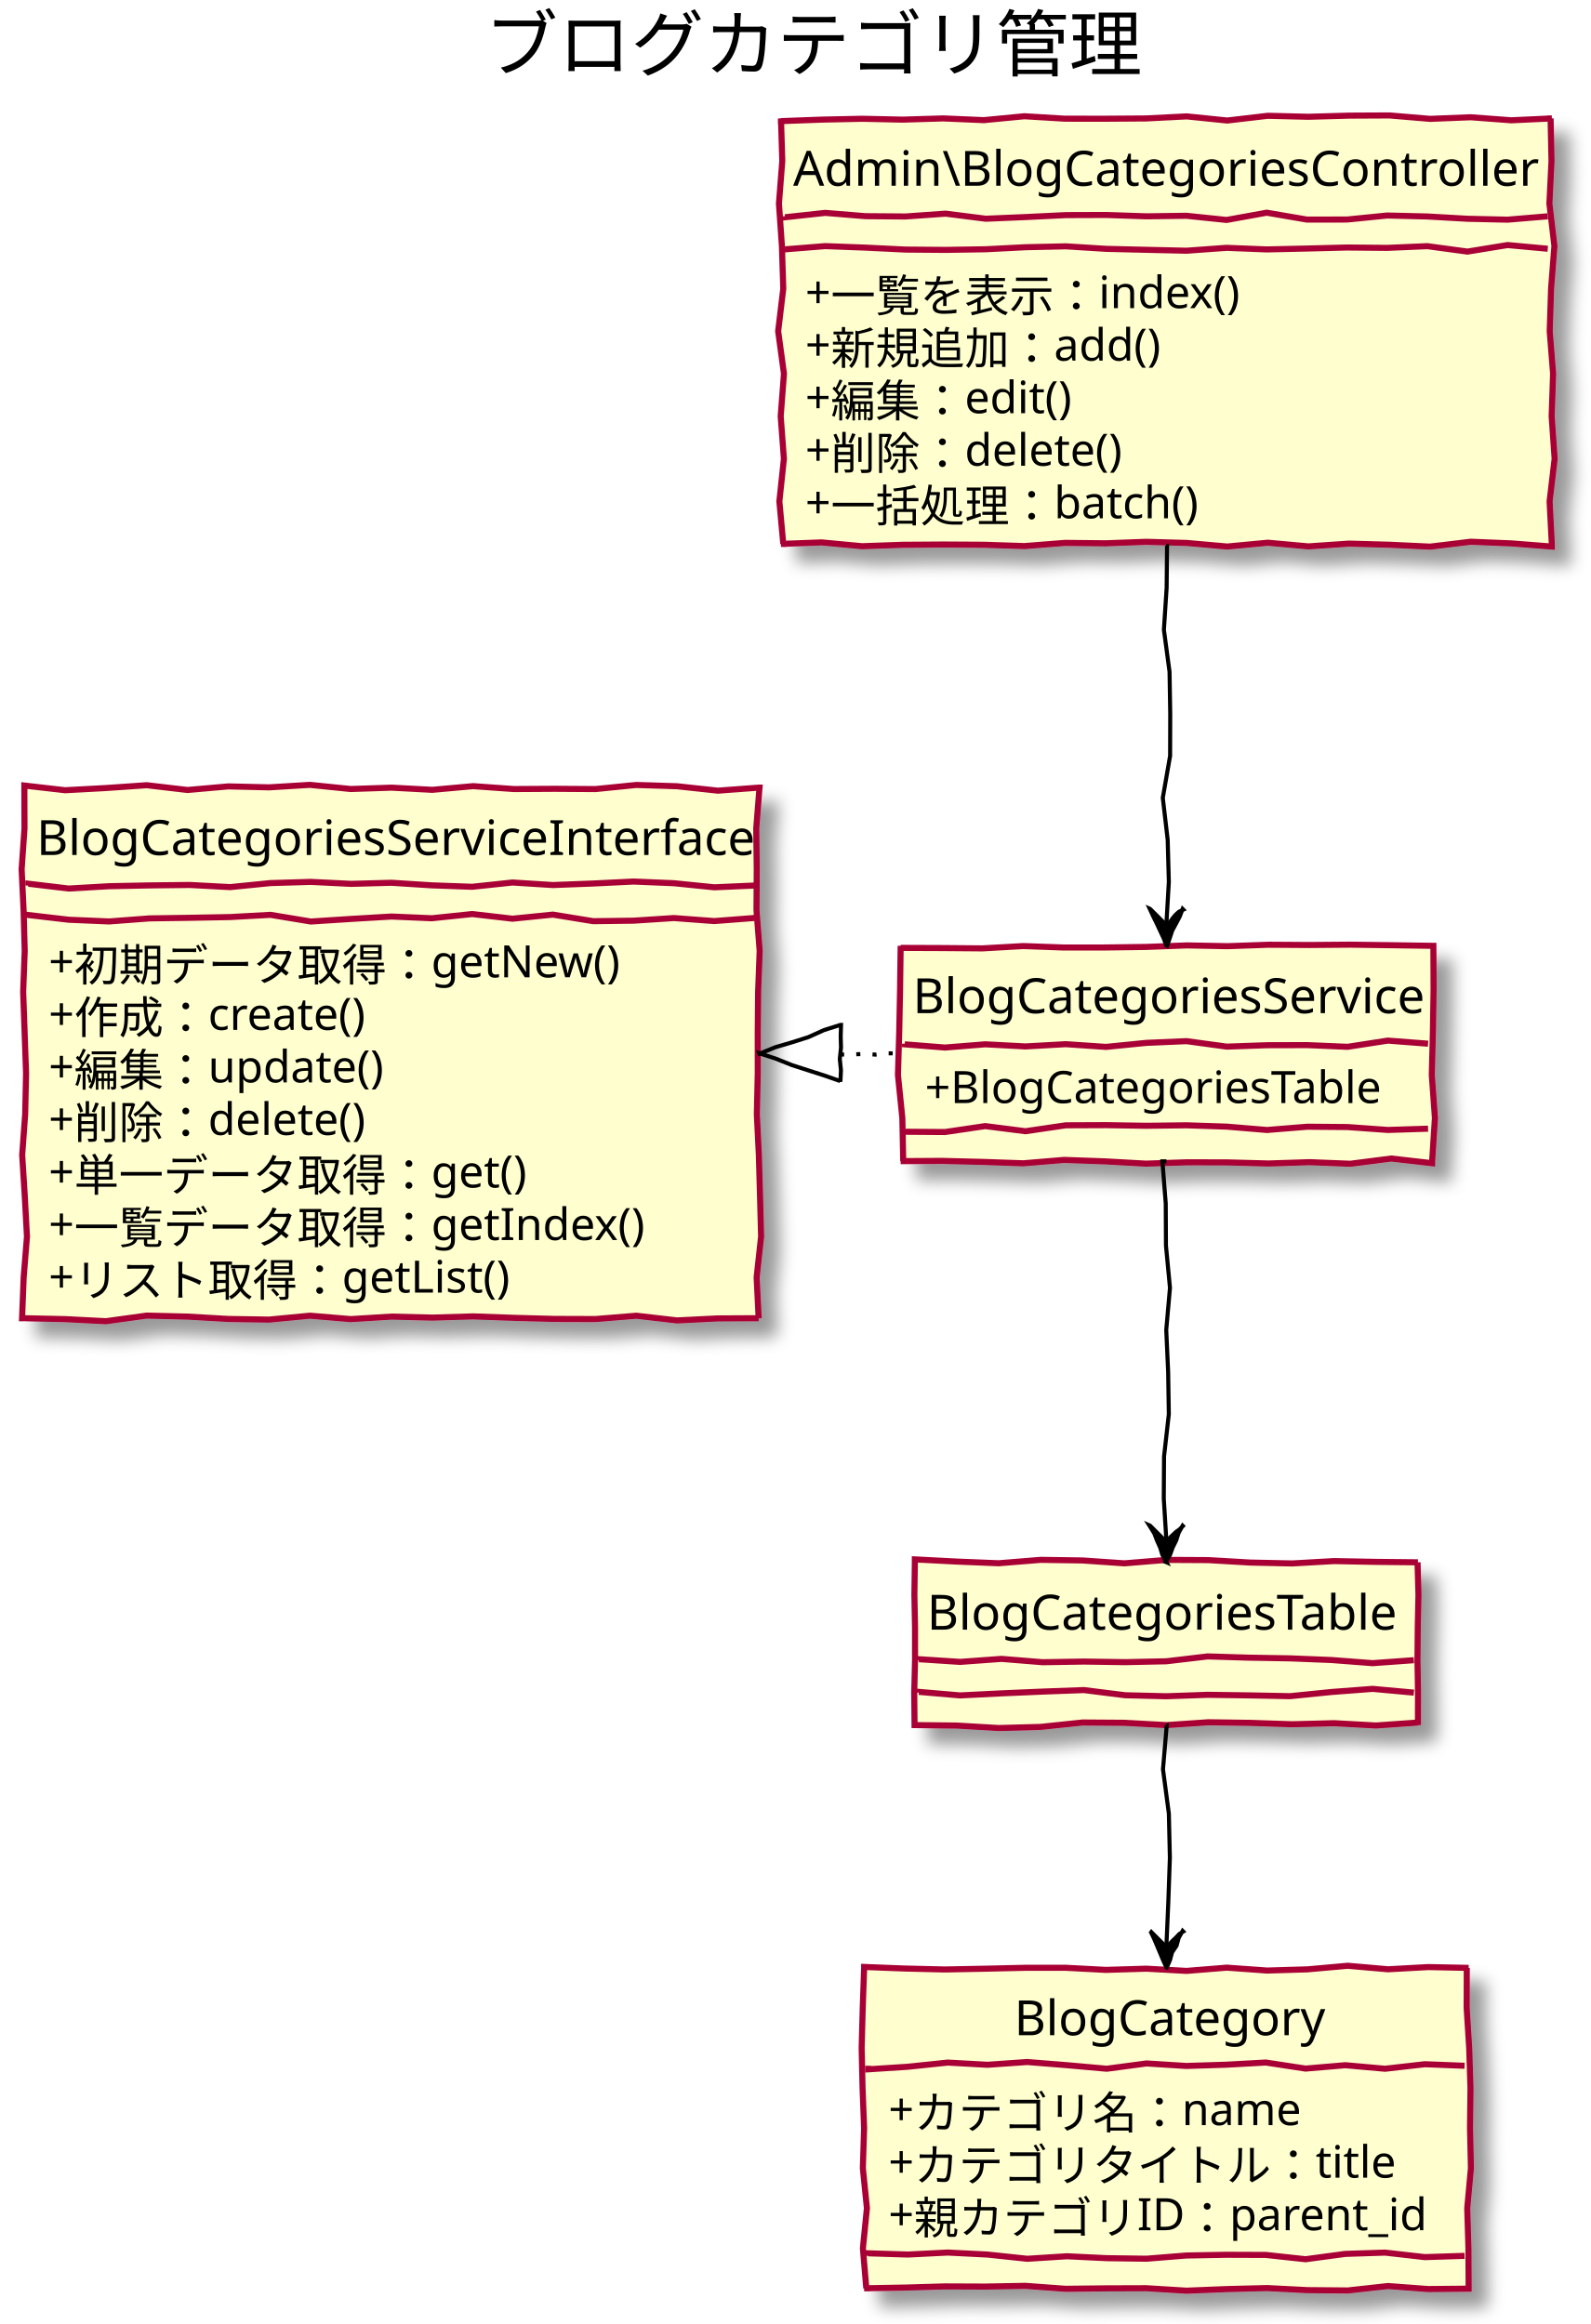
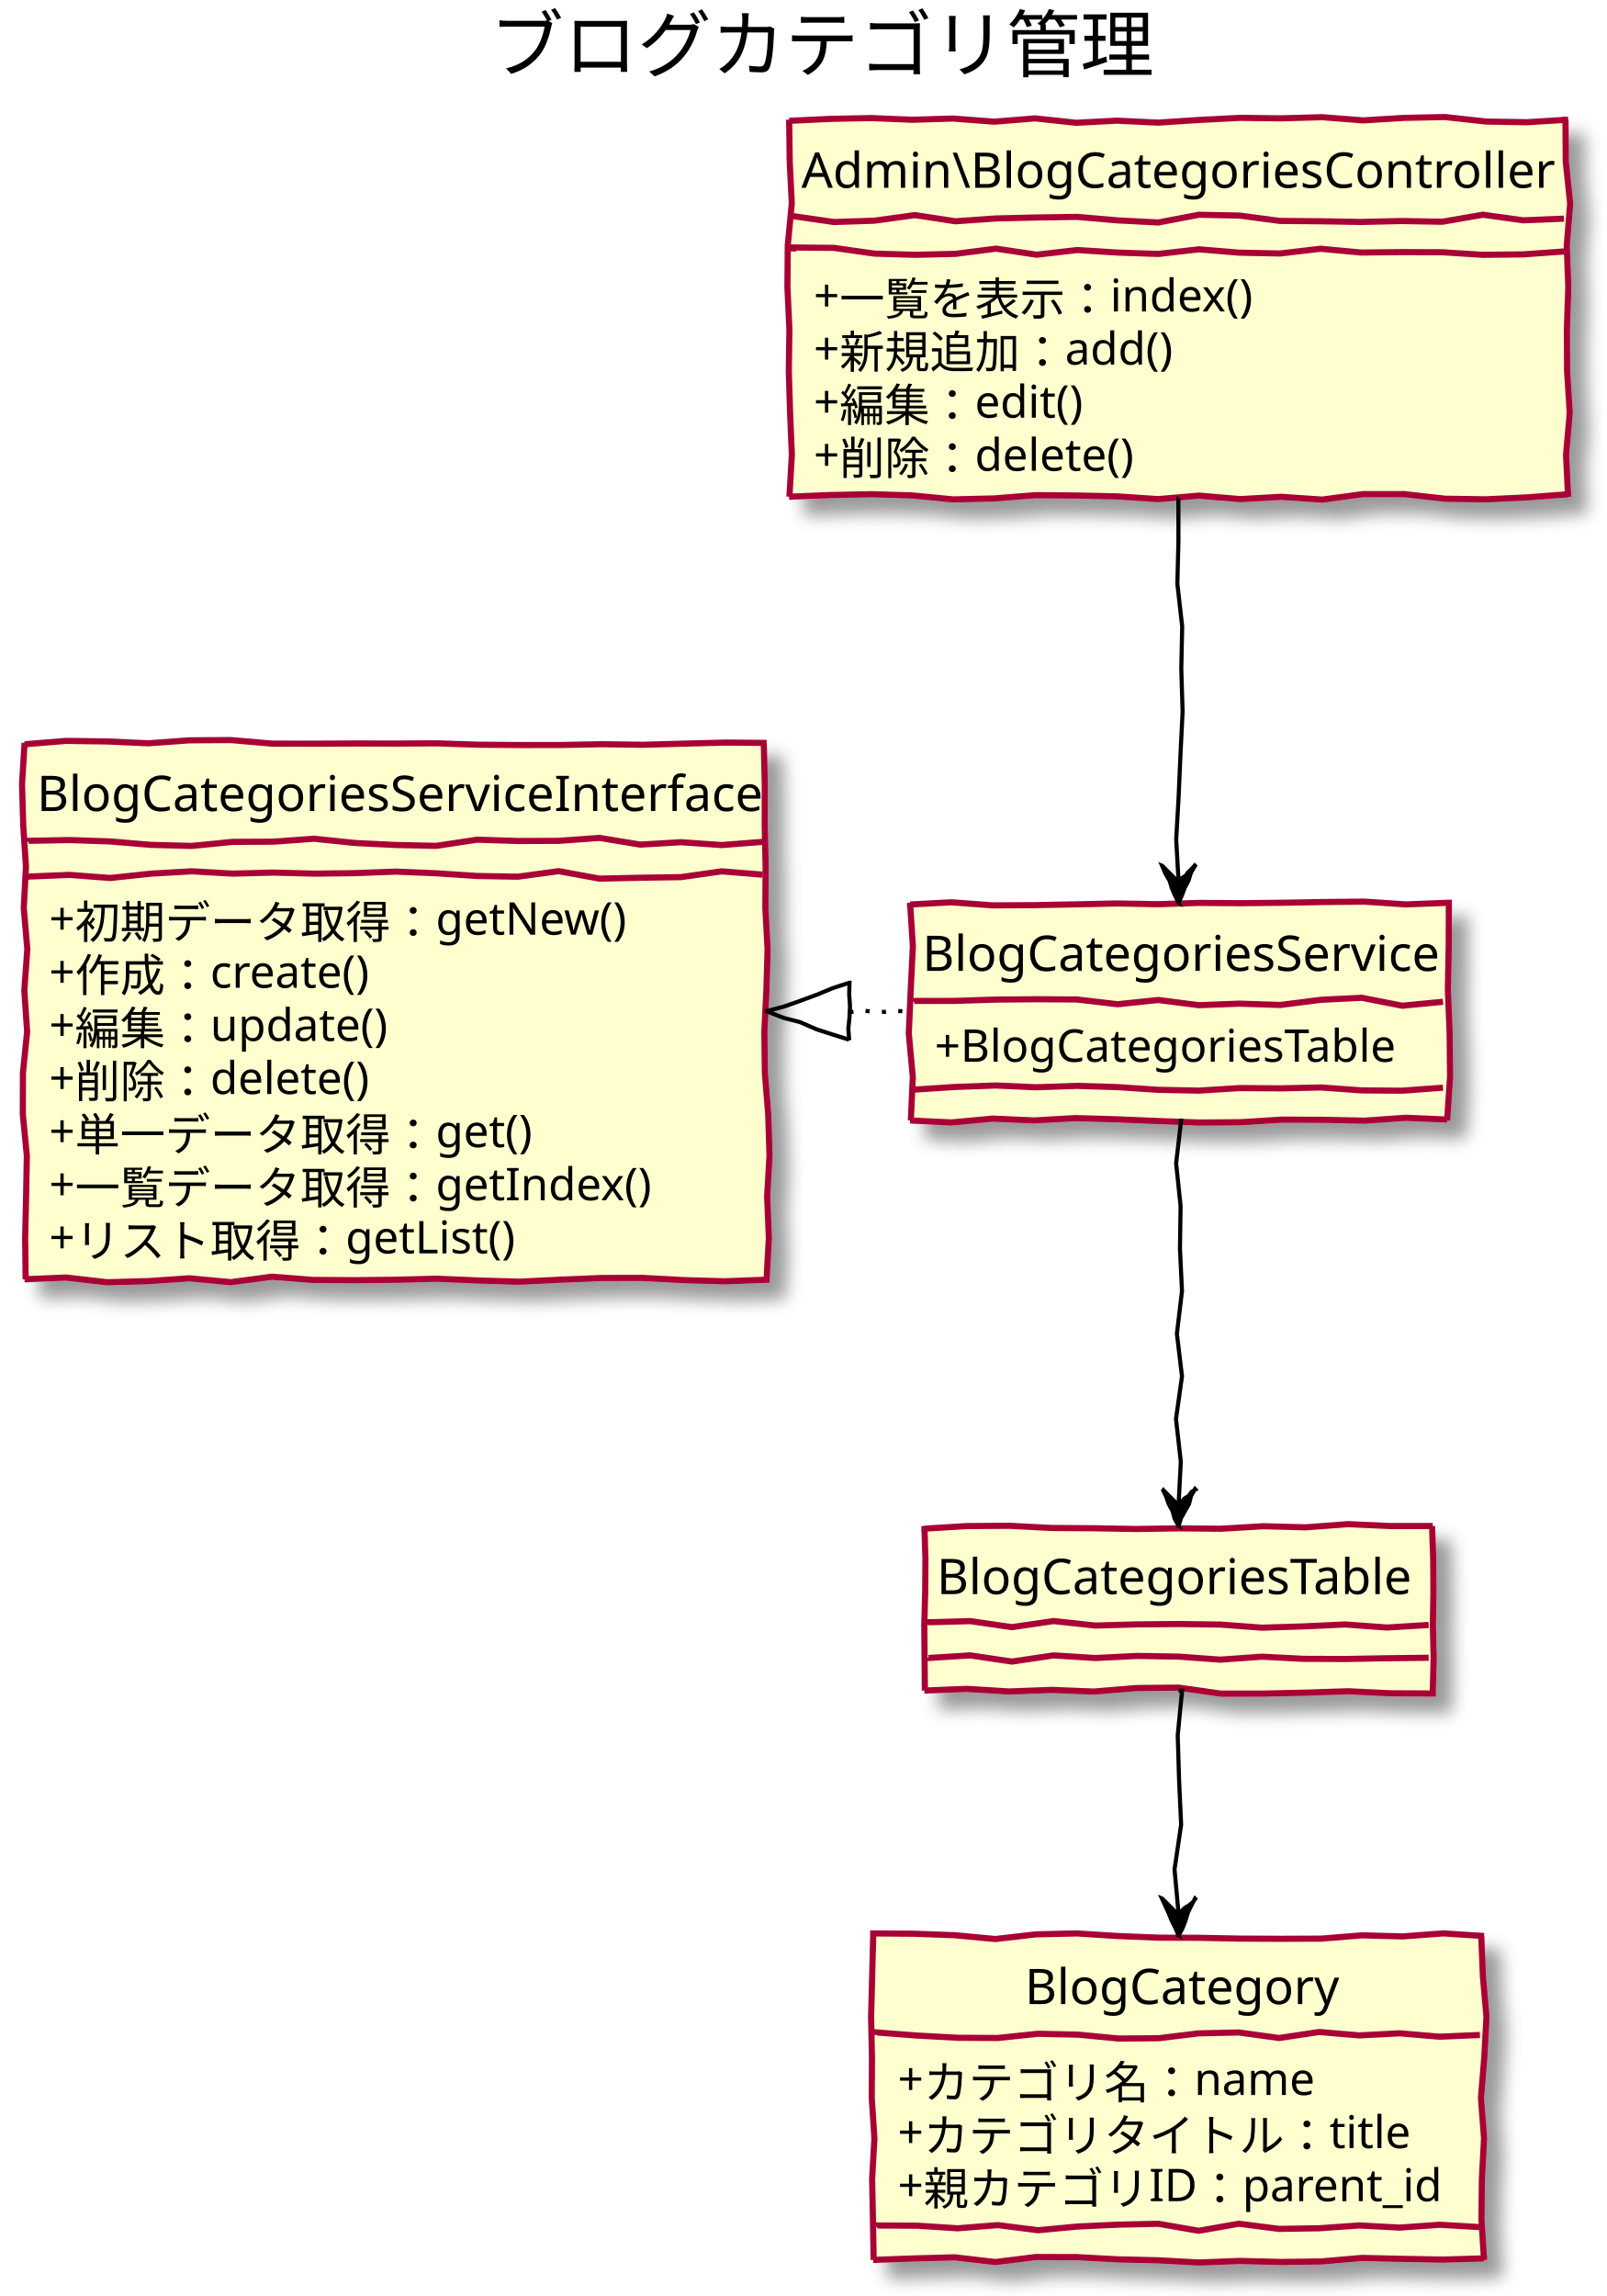
- <svg xmlns="http://www.w3.org/2000/svg" contentScriptType="application/ecmascript" contentStyleType="text/css" height="573px" preserveAspectRatio="none" style="width:392px;height:573px;" version="1.1" viewBox="0 0 392 573" width="392px" zoomAndPan="magnify">
+ <svg xmlns="http://www.w3.org/2000/svg" contentScriptType="application/ecmascript" contentStyleType="text/css" height="560px" preserveAspectRatio="none" style="width:392px;height:560px;" version="1.1" viewBox="0 0 392 560" width="392px" zoomAndPan="magnify">
  <defs>
-     <filter height="300%" id="frz5rhq" width="300%" x="-1" y="-1">
+     <filter height="300%" id="f0rrtzv" width="300%" x="-1" y="-1">
      <feGaussianBlur result="blurOut" stdDeviation="2.0" />
      <feColorMatrix in="blurOut" result="blurOut2" type="matrix" values="0 0 0 0 0 0 0 0 0 0 0 0 0 0 0 0 0 0 .4 0" />
      <feOffset dx="4.0" dy="4.0" in="blurOut2" result="blurOut3" />
      <feBlend in="SourceGraphic" in2="blurOut3" mode="normal" />
    </filter>
  </defs>
  <g>
    <text fill="#000000" font-family="sans-serif" font-size="18" lengthAdjust="spacingAndGlyphs" textLength="162" x="119.5" y="17.402">ブログカテゴリ管理</text>
-     <polygon fill="#FEFECE" filter="url(#frz5rhq)" points="192.5,29.199,192.5,29.863,202.5,29.495,212.5,29.282,222.5,29.497,232.5,29.195,242.5,29.622,252.5,28.659,262.5,29.266,272.5,29.274,282.5,29.205,292.5,28.696,302.5,29.717,312.5,28.548,322.5,28.792,332.5,28.511,342.5,28.462,352.5,29.31,362.5,28.909,372.5,29.659,382.5,29.199,382.202,29.199,382.425,39.69,381.908,50.181,383.142,60.672,382.322,71.162,381.983,81.653,382.816,92.144,382.462,102.635,383.196,113.126,381.957,123.617,382.5,134.107,382.5,134.755,372.5,133.975,362.5,133.568,352.5,134.776,342.5,134.308,332.5,134.031,322.5,134.716,312.5,133.808,302.5,134.752,292.5,133.865,282.5,133.587,272.5,133.954,262.5,133.848,252.5,134.639,242.5,134.311,232.5,134.254,222.5,134.32,212.5,134.67,202.5,133.734,192.5,134.107,193.069,134.107,192.105,123.617,193.224,113.126,192.431,102.635,193.238,92.144,191.807,81.653,193.07,71.162,192.732,60.672,192,50.181,192.825,39.69,192.5,29.199" style="stroke: #A80036; stroke-width: 1.5;" />
+     <polygon fill="#FEFECE" filter="url(#f0rrtzv)" points="192.5,29.199,192.5,29.472,202.5,28.994,212.5,28.795,222.5,29.208,232.5,28.916,242.5,29.676,252.5,28.873,262.5,29.945,272.5,29.43,282.5,29.914,292.5,29.255,302.5,28.744,312.5,28.863,322.5,28.583,332.5,29.363,342.5,28.752,352.5,28.546,362.5,29.648,372.5,29.808,382.5,29.199,381.873,29.199,381.938,39.416,383.01,49.633,382.187,59.85,382.559,70.067,382.208,80.284,382.266,90.501,382.911,100.718,382.012,110.935,382.5,121.152,382.5,120.548,372.5,121.314,362.5,121.782,352.5,121.639,342.5,120.508,332.5,120.51,322.5,121.857,312.5,121.172,302.5,121.738,292.5,120.881,282.5,121.738,272.5,121.066,262.5,120.852,252.5,120.776,242.5,121.567,232.5,121.804,222.5,120.834,212.5,120.534,202.5,120.742,192.5,121.152,192.57,121.152,193.158,110.935,192.731,100.718,192.413,90.501,192.561,80.284,192.08,70.067,192.162,59.85,193.141,49.633,192.639,39.416,192.5,29.199" style="stroke: #A80036; stroke-width: 1.5;" />
    <text fill="#000000" font-family="sans-serif" font-size="12" lengthAdjust="spacingAndGlyphs" textLength="184" x="195.5" y="45.801">Admin\BlogCategoriesController</text>
-     <path d="M193.5,53.332 L193.5,53.565 L203.395,52.486 L213.29,53.298 L223.184,53.375 L233.079,52.677 L242.974,53.928 L252.868,53.514 L262.763,53.035 L272.658,53.002 L282.553,53.336 L292.447,53.203 L302.342,54.232 L312.237,52.439 L322.132,54.138 L332.026,54.127 L341.921,53.136 L351.816,53.374 L361.711,53.94 L371.605,54.163 L381.5,53.332 " fill="#FEFECE" style="stroke: #A80036; stroke-width: 1.5;" />
-     <path d="M193.5,61.332 L193.5,61.477 L203.395,60.682 L213.29,61.051 L223.184,61.535 L233.079,61.614 L242.974,61.456 L252.868,60.949 L262.763,60.734 L272.658,61.355 L282.553,61.592 L292.447,61.817 L302.342,61.105 L312.237,61.495 L322.132,61.28 L332.026,61.025 L341.921,61.117 L351.816,60.693 L361.711,62.032 L371.605,60.419 L381.5,61.332 " fill="#FEFECE" style="stroke: #A80036; stroke-width: 1.5;" />
+     <path d="M193.5,53.332 L193.5,52.718 L203.395,54.15 L213.29,53.829 L223.184,52.465 L233.079,53.972 L242.974,53.28 L252.868,53.045 L262.763,52.901 L272.658,53.753 L282.553,54.263 L292.447,52.379 L302.342,52.574 L312.237,53.888 L322.132,53.969 L332.026,54.134 L341.921,53.909 L351.816,54.085 L361.711,52.374 L371.605,53.737 L381.5,53.332 " fill="#FEFECE" style="stroke: #A80036; stroke-width: 1.5;" />
+     <path d="M193.5,61.332 L193.5,60.36 L203.395,60.456 L213.29,61.854 L223.184,62.151 L233.079,61.913 L242.974,60.645 L252.868,62.12 L262.763,60.983 L272.658,61.603 L282.553,61.937 L292.447,60.807 L302.342,61.629 L312.237,61.826 L322.132,60.668 L332.026,61.594 L341.921,61.487 L351.816,61.525 L361.711,62.151 L371.605,62.042 L381.5,61.332 " fill="#FEFECE" style="stroke: #A80036; stroke-width: 1.5;" />
    <text fill="#000000" font-family="sans-serif" font-size="11" lengthAdjust="spacingAndGlyphs" textLength="113" x="198.5" y="75.967">+一覧を表示：index()</text>
    <text fill="#000000" font-family="sans-serif" font-size="11" lengthAdjust="spacingAndGlyphs" textLength="92" x="198.5" y="88.922">+新規追加：add()</text>
    <text fill="#000000" font-family="sans-serif" font-size="11" lengthAdjust="spacingAndGlyphs" textLength="70" x="198.5" y="101.877">+編集：edit()</text>
    <text fill="#000000" font-family="sans-serif" font-size="11" lengthAdjust="spacingAndGlyphs" textLength="82" x="198.5" y="114.832">+削除：delete()</text>
-     <text fill="#000000" font-family="sans-serif" font-size="11" lengthAdjust="spacingAndGlyphs" textLength="102" x="198.5" y="127.787">+一括処理：batch()</text>
-     <polygon fill="#FEFECE" filter="url(#frz5rhq)" points="222,233.199,222,233.708,232.077,233.747,242.154,233.829,252.231,233.258,262.308,233.621,272.385,233.609,282.462,233.473,292.538,233.096,302.615,233.288,312.692,232.932,322.769,232.997,332.846,232.914,342.923,233.051,353,233.199,353.311,233.199,353.36,243.817,353.19,254.434,352.918,265.052,353.693,275.67,353,286.287,353,286.793,342.923,285.644,332.846,286.932,322.769,286.538,312.692,286.866,302.615,286.599,292.538,286.57,282.462,286.906,272.385,286.343,262.308,285.982,252.231,286.82,242.154,286.473,232.077,286.221,222,286.287,222.635,286.287,222.418,275.67,221.335,265.052,221.647,254.434,221.858,243.817,222,233.199" style="stroke: #A80036; stroke-width: 1.5;" />
-     <text fill="#000000" font-family="sans-serif" font-size="12" lengthAdjust="spacingAndGlyphs" textLength="125" x="225" y="249.801">BlogCategoriesService</text>
-     <path d="M223,257.332 L223,257.486 L232.923,258.281 L242.846,257.481 L252.769,258.008 L262.692,257.449 L272.615,258.12 L282.538,257.128 L292.462,256.701 L302.385,258.053 L312.308,257.705 L322.231,257.68 L332.154,258.1 L342.077,256.569 L352,257.332 " fill="#FEFECE" style="stroke: #A80036; stroke-width: 1.5;" />
-     <text fill="#000000" font-family="sans-serif" font-size="11" lengthAdjust="spacingAndGlyphs" textLength="119" x="228" y="271.967">+BlogCategoriesTable</text>
-     <path d="M223,278.287 L223,279.043 L232.923,279.114 L242.846,277.646 L252.769,278.913 L262.692,277.453 L272.615,277.412 L282.538,277.57 L292.462,277.45 L302.385,277.779 L312.308,278.608 L322.231,277.801 L332.154,277.882 L342.077,278.598 L352,278.287 " fill="#FEFECE" style="stroke: #A80036; stroke-width: 1.5;" />
-     <polygon fill="#FEFECE" filter="url(#frz5rhq)" points="6,194.199,6,193.683,16.056,194.839,26.111,194.295,36.167,193.6,46.222,194.778,56.278,193.892,66.333,194.127,76.389,193.513,86.444,194.539,96.5,194.202,106.556,194.739,116.611,193.83,126.667,194.546,136.722,194.486,146.778,194.553,156.833,193.537,166.889,193.854,176.944,194.945,187,194.199,187.208,194.199,186.402,204.262,186.528,214.325,186.465,224.388,187.249,234.451,186.868,244.514,186.776,254.577,186.779,264.64,186.552,274.703,187.048,284.766,187.336,294.829,187.601,304.892,186.501,314.955,187,325.018,187,325.013,176.944,325.063,166.889,325.56,156.833,324.402,146.778,325.222,136.722,325.19,126.667,324.921,116.611,324.563,106.556,324.864,96.5,324.615,86.444,325.237,76.389,324.392,66.333,325.358,56.278,325.197,46.222,324.616,36.167,324.37,26.111,325.753,16.056,325.238,6,325.018,5.438,325.018,5.834,314.955,6.648,304.892,6.103,294.829,5.468,284.766,6.208,274.703,6.425,264.64,6.069,254.577,5.711,244.514,6.09,234.451,5.812,224.388,5.331,214.325,6.036,204.262,6,194.199" style="stroke: #A80036; stroke-width: 1.5;" />
-     <text fill="#000000" font-family="sans-serif" font-size="12" lengthAdjust="spacingAndGlyphs" textLength="175" x="9" y="210.801">BlogCategoriesServiceInterface</text>
-     <path d="M7,218.332 L7,217.89 L16.944,219.076 L26.889,218.502 L36.833,218.305 L46.778,218.194 L56.722,218.725 L66.667,217.73 L76.611,217.436 L86.556,217.923 L96.5,217.651 L106.444,218.29 L116.389,218.643 L126.333,217.588 L136.278,218.213 L146.222,217.837 L156.167,217.35 L166.111,217.762 L176.056,218.771 L186,218.332 " fill="#FEFECE" style="stroke: #A80036; stroke-width: 1.5;" />
-     <path d="M7,226.332 L7,225.607 L16.944,226.769 L26.889,227.192 L36.833,226.436 L46.778,226.293 L56.722,226.108 L66.667,225.561 L76.611,227.21 L86.556,226.567 L96.5,225.977 L106.444,226.402 L116.389,225.363 L126.333,226.512 L136.278,225.502 L146.222,227.127 L156.167,227.001 L166.111,226.353 L176.056,227.1 L186,226.332 " fill="#FEFECE" style="stroke: #A80036; stroke-width: 1.5;" />
-     <text fill="#000000" font-family="sans-serif" font-size="11" lengthAdjust="spacingAndGlyphs" textLength="144" x="12" y="240.967">+初期データ取得：getNew()</text>
-     <text fill="#000000" font-family="sans-serif" font-size="11" lengthAdjust="spacingAndGlyphs" textLength="83" x="12" y="253.922">+作成：create()</text>
-     <text fill="#000000" font-family="sans-serif" font-size="11" lengthAdjust="spacingAndGlyphs" textLength="87" x="12" y="266.877">+編集：update()</text>
-     <text fill="#000000" font-family="sans-serif" font-size="11" lengthAdjust="spacingAndGlyphs" textLength="82" x="12" y="279.832">+削除：delete()</text>
-     <text fill="#000000" font-family="sans-serif" font-size="11" lengthAdjust="spacingAndGlyphs" textLength="122" x="12" y="292.787">+単一データ取得：get()</text>
-     <text fill="#000000" font-family="sans-serif" font-size="11" lengthAdjust="spacingAndGlyphs" textLength="152" x="12" y="305.742">+一覧データ取得：getIndex()</text>
-     <text fill="#000000" font-family="sans-serif" font-size="11" lengthAdjust="spacingAndGlyphs" textLength="119" x="12" y="318.697">+リスト取得：getList()</text>
-     <polygon fill="#FEFECE" filter="url(#frz5rhq)" points="225.5,385.199,225.5,384.48,235.833,385.017,246.167,385.433,256.5,384.593,266.833,384.742,277.167,385.452,287.5,384.6,297.833,384.656,308.167,385.26,318.5,385.479,328.833,384.895,339.167,385.095,349.5,385.199,349.405,385.199,349.631,393.226,349.46,401.252,349.388,409.279,349.526,417.305,349.5,425.332,349.5,424.703,339.167,425.433,328.833,424.863,318.5,425.129,308.167,424.78,297.833,424.634,287.5,425.337,277.167,424.764,266.833,424.693,256.5,425.78,246.167,426.059,235.833,425.45,225.5,425.332,225.426,425.332,225.347,417.305,225.546,409.279,225.543,401.252,225.386,393.226,225.5,385.199" style="stroke: #A80036; stroke-width: 1.5;" />
-     <text fill="#000000" font-family="sans-serif" font-size="12" lengthAdjust="spacingAndGlyphs" textLength="118" x="228.5" y="401.801">BlogCategoriesTable</text>
-     <path d="M226.5,409.332 L226.5,409.09 L236.667,409.753 L246.833,409.009 L257,409.833 L267.167,409.671 L277.333,409.818 L287.5,409.602 L297.667,408.402 L307.833,408.71 L318,408.881 L328.167,409.289 L338.333,410.067 L348.5,409.332 " fill="#FEFECE" style="stroke: #A80036; stroke-width: 1.5;" />
-     <path d="M226.5,417.332 L226.5,417.142 L236.667,418.018 L246.833,417.509 L257,417.074 L267.167,416.699 L277.333,417.975 L287.5,418.224 L297.667,417.869 L307.833,418.007 L318,418.204 L328.167,417.175 L338.333,416.402 L348.5,417.332 " fill="#FEFECE" style="stroke: #A80036; stroke-width: 1.5;" />
-     <polygon fill="#FEFECE" filter="url(#frz5rhq)" points="213,485.199,213,484.967,222.933,485.354,232.867,485.589,242.8,485.399,252.733,485.174,262.667,485.171,272.6,485.691,282.533,485.393,292.467,485.939,302.4,485.137,312.333,485.854,322.267,485.558,332.2,484.673,342.133,485.541,352.067,484.995,362,485.199,361.539,485.199,361.513,495.074,362.14,504.949,362.454,514.823,362.341,524.698,362.562,534.573,361.656,544.448,361.95,554.322,362,564.197,362,564.287,352.067,564.382,342.133,563.638,332.2,564.731,322.267,564.646,312.333,564.138,302.4,564.385,292.467,564.784,282.533,564.173,272.6,564.206,262.667,564.321,252.733,563.591,242.8,563.77,232.867,563.731,222.933,564.018,213,564.197,213.533,564.197,212.696,554.322,213.685,544.448,212.681,534.573,212.996,524.698,212.611,514.823,212.386,504.949,212.653,495.074,213,485.199" style="stroke: #A80036; stroke-width: 1.5;" />
-     <text fill="#000000" font-family="sans-serif" font-size="12" lengthAdjust="spacingAndGlyphs" textLength="75" x="250" y="501.801">BlogCategory</text>
-     <path d="M214,509.332 L214,510.206 L223.8,509.571 L233.6,508.542 L243.4,509.086 L253.2,508.401 L263,509.189 L272.8,510.063 L282.6,508.757 L292.4,509.377 L302.2,509.07 L312,508.529 L321.8,510.026 L331.6,509.193 L341.4,510.067 L351.2,508.95 L361,509.332 " fill="#FEFECE" style="stroke: #A80036; stroke-width: 1.5;" />
-     <text fill="#000000" font-family="sans-serif" font-size="11" lengthAdjust="spacingAndGlyphs" textLength="104" x="219" y="523.967">+カテゴリ名：name</text>
-     <text fill="#000000" font-family="sans-serif" font-size="11" lengthAdjust="spacingAndGlyphs" textLength="128" x="219" y="536.922">+カテゴリタイトル：title</text>
-     <text fill="#000000" font-family="sans-serif" font-size="11" lengthAdjust="spacingAndGlyphs" textLength="137" x="219" y="549.877">+親カテゴリID：parent_id</text>
-     <path d="M214,556.197 L214,555.571 L223.8,555.874 L233.6,555.384 L243.4,555.876 L253.2,556.919 L263,556.297 L272.8,556.771 L282.6,556.905 L292.4,556.112 L302.2,555.933 L312,555.969 L321.8,557.032 L331.6,555.713 L341.4,555.396 L351.2,556.509 L361,556.197 " fill="#FEFECE" style="stroke: #A80036; stroke-width: 1.5;" />
-     <path d="M287.5,134.549 L287.662,134.549 L287.562,144.91 L286.886,155.271 L288.278,165.633 L288.447,175.994 L288.418,186.355 L286.614,196.716 L287.821,207.077 L288.105,217.438 L287.5,227.799 " fill="none" style="stroke: #000000; stroke-width: 1.0;" />
-     <polygon fill="#000000" points="287.5,233.109,287.675,233.187,288.324,231.32,288.942,229.439,289.886,227.703,290.803,225.955,291.5,224.109,291.676,224.285,290.593,224.803,289.751,225.56,289.025,226.435,288.357,227.367,287.5,228.109,287.452,228.061,286.735,227.345,285.885,226.494,285.005,225.614,284.398,225.007,283.5,224.109,283.39,224.06,284.23,225.878,285.14,227.727,285.99,229.549,286.845,231.374,287.5,233.109" style="stroke: #000000; stroke-width: 1.0;" />
-     <path d="M287.5,286.349 L286.519,286.349 L287.341,296.74 L287.394,307.131 L288.385,317.523 L287.464,327.914 L287.938,338.305 L288.101,348.696 L286.923,359.087 L286.856,369.478 L287.5,379.869 " fill="none" style="stroke: #000000; stroke-width: 1.0;" />
-     <polygon fill="#000000" points="287.5,385.179,287.319,385.099,288.378,383.414,289.049,381.557,289.924,379.79,290.529,377.903,291.5,376.179,291.572,376.251,290.779,377.058,289.848,377.727,289.022,378.502,288.21,379.289,287.5,380.179,287.615,380.295,286.82,379.499,285.848,378.527,284.963,377.642,284.267,376.946,283.5,376.179,283.275,376.079,284.522,378.078,285.182,379.815,285.986,381.618,286.482,383.283,287.5,385.179" style="stroke: #000000; stroke-width: 1.0;" />
-     <path d="M207.36,259.699 L207.36,259.995 L210.218,259.962 L213.076,259.862 L215.934,260.023 L218.792,259.708 L221.65,259.699 " fill="none" style="stroke: #000000; stroke-width: 1.0; stroke-dasharray: 1.0,3.0;" />
-     <polygon fill="none" points="207.15,266.699,207.093,266.537,203.097,265.147,199.143,263.879,195.186,262.603,191.107,260.977,187.15,259.699,187.188,259.808,191.114,258.197,195.186,257.002,199.228,255.722,203.107,253.976,207.15,252.699,207.306,252.699,207.219,255.499,207.296,258.299,207.001,261.099,207.284,263.899,207.15,266.699" style="stroke: #000000; stroke-width: 1.0;" />
-     <path d="M287.5,425.339 L287.588,425.339 L286.661,436.239 L288.107,447.139 L288.36,458.039 L287.976,468.939 L287.5,479.839 " fill="none" style="stroke: #000000; stroke-width: 1.0;" />
-     <polygon fill="#000000" points="287.5,485.079,287.592,485.12,288.373,483.312,288.891,481.386,290.007,479.727,290.534,477.805,291.5,476.079,291.654,476.233,290.678,476.858,289.901,477.68,289.076,478.456,288.315,479.294,287.5,480.079,287.467,480.046,286.641,479.22,285.784,478.363,284.985,477.565,284.291,476.87,283.5,476.079,283.564,476.108,284.437,477.94,285.197,479.722,285.947,481.5,286.684,483.272,287.5,485.079" style="stroke: #000000; stroke-width: 1.0;" />
+     <polygon fill="#FEFECE" filter="url(#f0rrtzv)" points="222,220.199,222,220.608,232.077,220.069,242.154,220.822,252.231,220.771,262.308,220.577,272.385,220.356,282.462,220.533,292.538,220.222,302.615,220.292,312.692,220.184,322.769,220.007,332.846,219.907,342.923,220.584,353,220.199,353.42,220.199,353.388,230.817,353.183,241.434,353.617,252.052,353.718,262.67,353,273.287,353,273.057,342.923,272.626,332.846,273.332,322.769,273.12,312.692,273.08,302.615,273.706,292.538,273.785,282.462,273.423,272.385,272.995,262.308,272.707,252.231,273.275,242.154,272.827,232.077,273.764,222,273.287,222.181,273.287,222.666,262.67,221.68,252.052,222.154,241.434,222.678,230.817,222,220.199" style="stroke: #A80036; stroke-width: 1.5;" />
+     <text fill="#000000" font-family="sans-serif" font-size="12" lengthAdjust="spacingAndGlyphs" textLength="125" x="225" y="236.801">BlogCategoriesService</text>
+     <path d="M223,244.332 L223,244.132 L232.923,244.125 L242.846,243.802 L252.769,243.714 L262.692,243.775 L272.615,244.935 L282.538,243.902 L292.462,245.167 L302.385,244.79 L312.308,245.115 L322.231,243.854 L332.154,243.36 L342.077,245.296 L352,244.332 " fill="#FEFECE" style="stroke: #A80036; stroke-width: 1.5;" />
+     <text fill="#000000" font-family="sans-serif" font-size="11" lengthAdjust="spacingAndGlyphs" textLength="119" x="228" y="258.967">+BlogCategoriesTable</text>
+     <path d="M223,265.287 L223,265.757 L232.923,265.113 L242.846,264.751 L252.769,265.189 L262.692,264.845 L272.615,265.151 L282.538,265.81 L292.462,266.005 L302.385,265.382 L312.308,265.452 L322.231,265.235 L332.154,265.949 L342.077,266.022 L352,265.287 " fill="#FEFECE" style="stroke: #A80036; stroke-width: 1.5;" />
+     <polygon fill="#FEFECE" filter="url(#f0rrtzv)" points="6,181.199,6,181.529,16.056,180.704,26.111,180.841,36.167,181.29,46.222,180.568,56.278,180.503,66.333,181.367,76.389,181.389,86.444,181.335,96.5,181.359,106.556,181.3,116.611,181.632,126.667,181.715,136.722,181.709,146.778,181.516,156.833,181.652,166.889,181.372,176.944,181.114,187,181.199,186.309,181.199,186.555,191.262,186.54,201.325,186.76,211.388,186.694,221.451,187.237,231.514,186.947,241.577,186.447,251.64,186.576,261.703,187.391,271.766,187.706,281.829,187.134,291.892,187.546,301.955,187,312.018,187,312.12,176.944,312.51,166.889,312.227,156.833,311.682,146.778,311.704,136.722,312.114,126.667,312.608,116.611,312.31,106.556,311.881,96.5,312.13,86.444,312.243,76.389,312.176,66.333,311.388,56.278,312.728,46.222,311.777,36.167,312.466,26.111,312.737,16.056,311.587,6,312.018,6.251,312.018,6.137,301.955,6.366,291.892,6.544,281.829,5.566,271.766,5.591,261.703,6.619,251.64,5.933,241.577,6.663,231.514,5.796,221.451,6.335,211.388,5.67,201.325,5.376,191.262,6,181.199" style="stroke: #A80036; stroke-width: 1.5;" />
+     <text fill="#000000" font-family="sans-serif" font-size="12" lengthAdjust="spacingAndGlyphs" textLength="175" x="9" y="197.801">BlogCategoriesServiceInterface</text>
+     <path d="M7,205.332 L7,205.082 L16.944,204.893 L26.889,205.231 L36.833,206.065 L46.778,206.323 L56.722,205.338 L66.667,205.286 L76.611,204.571 L86.556,205.605 L96.5,206.092 L106.444,206.303 L116.389,204.801 L126.333,205.123 L136.278,205.088 L146.222,204.364 L156.167,206 L166.111,205.417 L176.056,206.108 L186,205.332 " fill="#FEFECE" style="stroke: #A80036; stroke-width: 1.5;" />
+     <path d="M7,213.332 L7,213.795 L16.944,213.388 L26.889,214.142 L36.833,213.085 L46.778,212.511 L56.722,213.078 L66.667,212.825 L76.611,213.083 L86.556,212.963 L96.5,212.585 L106.444,212.998 L116.389,213.654 L126.333,213.829 L136.278,212.475 L146.222,214.297 L156.167,214.084 L166.111,213.935 L176.056,212.519 L186,213.332 " fill="#FEFECE" style="stroke: #A80036; stroke-width: 1.5;" />
+     <text fill="#000000" font-family="sans-serif" font-size="11" lengthAdjust="spacingAndGlyphs" textLength="144" x="12" y="227.967">+初期データ取得：getNew()</text>
+     <text fill="#000000" font-family="sans-serif" font-size="11" lengthAdjust="spacingAndGlyphs" textLength="83" x="12" y="240.922">+作成：create()</text>
+     <text fill="#000000" font-family="sans-serif" font-size="11" lengthAdjust="spacingAndGlyphs" textLength="87" x="12" y="253.877">+編集：update()</text>
+     <text fill="#000000" font-family="sans-serif" font-size="11" lengthAdjust="spacingAndGlyphs" textLength="82" x="12" y="266.832">+削除：delete()</text>
+     <text fill="#000000" font-family="sans-serif" font-size="11" lengthAdjust="spacingAndGlyphs" textLength="122" x="12" y="279.787">+単一データ取得：get()</text>
+     <text fill="#000000" font-family="sans-serif" font-size="11" lengthAdjust="spacingAndGlyphs" textLength="152" x="12" y="292.742">+一覧データ取得：getIndex()</text>
+     <text fill="#000000" font-family="sans-serif" font-size="11" lengthAdjust="spacingAndGlyphs" textLength="119" x="12" y="305.697">+リスト取得：getList()</text>
+     <polygon fill="#FEFECE" filter="url(#f0rrtzv)" points="225.5,372.199,225.5,372.841,235.833,372.214,246.167,372.141,256.5,372.674,266.833,372.746,277.167,372.929,287.5,372.768,297.833,372.863,308.167,372.249,318.5,372.518,328.833,371.74,339.167,372.209,349.5,372.199,349.325,372.199,349.604,380.226,349.659,388.252,349.519,396.279,349.715,404.305,349.5,412.332,349.5,413.044,339.167,412.991,328.833,412.502,318.5,412.84,308.167,413.07,297.833,413.078,287.5,411.612,277.167,411.719,266.833,412.573,256.5,412.165,246.167,412.553,235.833,411.915,225.5,412.332,225.607,412.332,225.535,404.305,225.467,396.279,225.689,388.252,225.741,380.226,225.5,372.199" style="stroke: #A80036; stroke-width: 1.5;" />
+     <text fill="#000000" font-family="sans-serif" font-size="12" lengthAdjust="spacingAndGlyphs" textLength="118" x="228.5" y="388.801">BlogCategoriesTable</text>
+     <path d="M226.5,396.332 L226.5,395.67 L236.667,395.392 L246.833,396.865 L257,395.381 L267.167,396.476 L277.333,396.191 L287.5,396.104 L297.667,396.235 L307.833,396.995 L318,396.68 L328.167,396.213 L338.333,396.96 L348.5,396.332 " fill="#FEFECE" style="stroke: #A80036; stroke-width: 1.5;" />
+     <path d="M226.5,404.332 L226.5,404.386 L236.667,403.754 L246.833,405.262 L257,403.754 L267.167,404.396 L277.333,403.888 L287.5,404.05 L297.667,404.793 L307.833,404.069 L318,404.595 L328.167,404.633 L338.333,404.447 L348.5,404.332 " fill="#FEFECE" style="stroke: #A80036; stroke-width: 1.5;" />
+     <polygon fill="#FEFECE" filter="url(#f0rrtzv)" points="213,472.199,213,471.568,222.933,471.641,232.867,472.004,242.8,472.935,252.733,471.788,262.667,471.568,272.6,472.197,282.533,472.599,292.467,472.633,302.4,472.83,312.333,472.877,322.267,472.839,332.2,472.032,342.133,472.296,352.067,471.558,362,472.199,361.329,472.199,361.732,482.074,362.602,491.949,362.066,501.824,361.252,511.698,362.009,521.573,361.482,531.448,361.377,541.322,362,551.197,362,550.823,352.067,551.116,342.133,550.938,332.2,550.709,322.267,551.569,312.333,551.698,302.4,551.447,292.467,551.83,282.533,551.29,272.6,551.057,262.667,550.512,252.733,550.482,242.8,551.712,232.867,550.565,222.933,550.834,213,551.197,213.115,551.197,212.938,541.322,212.742,531.448,213.297,521.573,212.651,511.698,212.699,501.824,212.488,491.949,212.749,482.074,213,472.199" style="stroke: #A80036; stroke-width: 1.5;" />
+     <text fill="#000000" font-family="sans-serif" font-size="12" lengthAdjust="spacingAndGlyphs" textLength="75" x="250" y="488.801">BlogCategory</text>
+     <path d="M214,496.332 L214,495.734 L223.8,496.485 L233.6,497.017 L243.4,497.07 L253.2,496.039 L263,496.253 L272.8,497.2 L282.6,497.131 L292.4,495.943 L302.2,495.724 L312,497.079 L321.8,495.608 L331.6,496.438 L341.4,495.929 L351.2,496.757 L361,496.332 " fill="#FEFECE" style="stroke: #A80036; stroke-width: 1.5;" />
+     <text fill="#000000" font-family="sans-serif" font-size="11" lengthAdjust="spacingAndGlyphs" textLength="104" x="219" y="510.967">+カテゴリ名：name</text>
+     <text fill="#000000" font-family="sans-serif" font-size="11" lengthAdjust="spacingAndGlyphs" textLength="128" x="219" y="523.922">+カテゴリタイトル：title</text>
+     <text fill="#000000" font-family="sans-serif" font-size="11" lengthAdjust="spacingAndGlyphs" textLength="137" x="219" y="536.877">+親カテゴリID：parent_id</text>
+     <path d="M214,543.197 L214,542.799 L223.8,542.854 L233.6,543.489 L243.4,542.713 L253.2,543.955 L263,543.046 L272.8,542.594 L282.6,542.389 L292.4,544.094 L302.2,542.372 L312,543.632 L321.8,543.478 L331.6,542.79 L341.4,543.318 L351.2,542.625 L361,543.197 " fill="#FEFECE" style="stroke: #A80036; stroke-width: 1.5;" />
+     <path d="M287.5,121.619 L287.442,121.619 L287.459,132.008 L287.195,142.397 L288.375,152.786 L288.155,163.175 L288.477,173.564 L287.962,183.953 L287.506,194.341 L286.912,204.73 L287.5,215.119 " fill="none" style="stroke: #000000; stroke-width: 1.0;" />
+     <polygon fill="#000000" points="287.5,220.169,287.493,220.166,288.304,218.371,289,216.525,289.912,214.775,290.499,212.88,291.5,211.169,291.43,211.099,290.666,211.935,289.85,212.72,289.171,213.64,288.18,214.249,287.5,215.169,287.56,215.229,286.582,214.251,285.923,213.592,285.114,212.783,284.254,211.923,283.5,211.169,283.481,211.161,284.225,212.936,285.323,214.868,285.825,216.536,286.567,218.31,287.5,220.169" style="stroke: #000000; stroke-width: 1.0;" />
+     <path d="M287.5,273.349 L288.112,273.349 L286.892,283.74 L287.983,294.131 L287.832,304.523 L288.324,314.914 L287.086,325.305 L288.329,335.696 L286.861,346.087 L288.039,356.478 L287.5,366.869 " fill="none" style="stroke: #000000; stroke-width: 1.0;" />
+     <polygon fill="#000000" points="287.5,372.179,287.479,372.17,288.088,370.285,289.041,368.553,290.035,366.839,290.523,364.901,291.5,363.179,291.612,363.291,290.627,363.906,289.977,364.856,288.979,365.458,288.214,366.293,287.5,367.179,287.338,367.017,286.628,366.308,285.965,365.644,285.018,364.698,284.264,363.943,283.5,363.179,283.599,363.223,284.477,365.058,285.061,366.762,286.074,368.656,286.483,370.283,287.5,372.179" style="stroke: #000000; stroke-width: 1.0;" />
+     <path d="M207.36,246.699 L207.36,246.873 L210.218,246.41 L213.076,246.816 L215.934,246.798 L218.792,246.579 L221.65,246.699 " fill="none" style="stroke: #000000; stroke-width: 1.0; stroke-dasharray: 1.0,3.0;" />
+     <polygon fill="none" points="207.15,253.699,207.107,253.578,203.165,252.342,199.206,251.06,195.068,249.266,191.217,248.291,187.15,246.699,187.108,246.579,191.222,245.505,195.22,244.1,199.198,242.635,203.119,241.011,207.15,239.699,207.222,239.699,207.145,242.499,207.341,245.299,207.218,248.099,206.931,250.899,207.15,253.699" style="stroke: #000000; stroke-width: 1.0;" />
+     <path d="M287.5,412.339 L288.354,412.339 L287.285,423.239 L287.615,434.139 L288.118,445.039 L286.507,455.939 L287.5,466.839 " fill="none" style="stroke: #000000; stroke-width: 1.0;" />
+     <polygon fill="#000000" points="287.5,472.079,287.492,472.076,288.439,470.341,289.161,468.506,289.722,466.6,290.577,464.825,291.5,463.079,291.556,463.135,290.875,464.055,289.975,464.754,288.986,465.365,288.166,466.145,287.5,467.079,287.503,467.082,286.831,466.41,285.866,465.446,284.956,464.536,284.365,463.944,283.5,463.079,283.442,463.054,284.271,464.866,285.111,466.684,285.803,468.436,286.752,470.302,287.5,472.079" style="stroke: #000000; stroke-width: 1.0;" />
  </g>
</svg>
